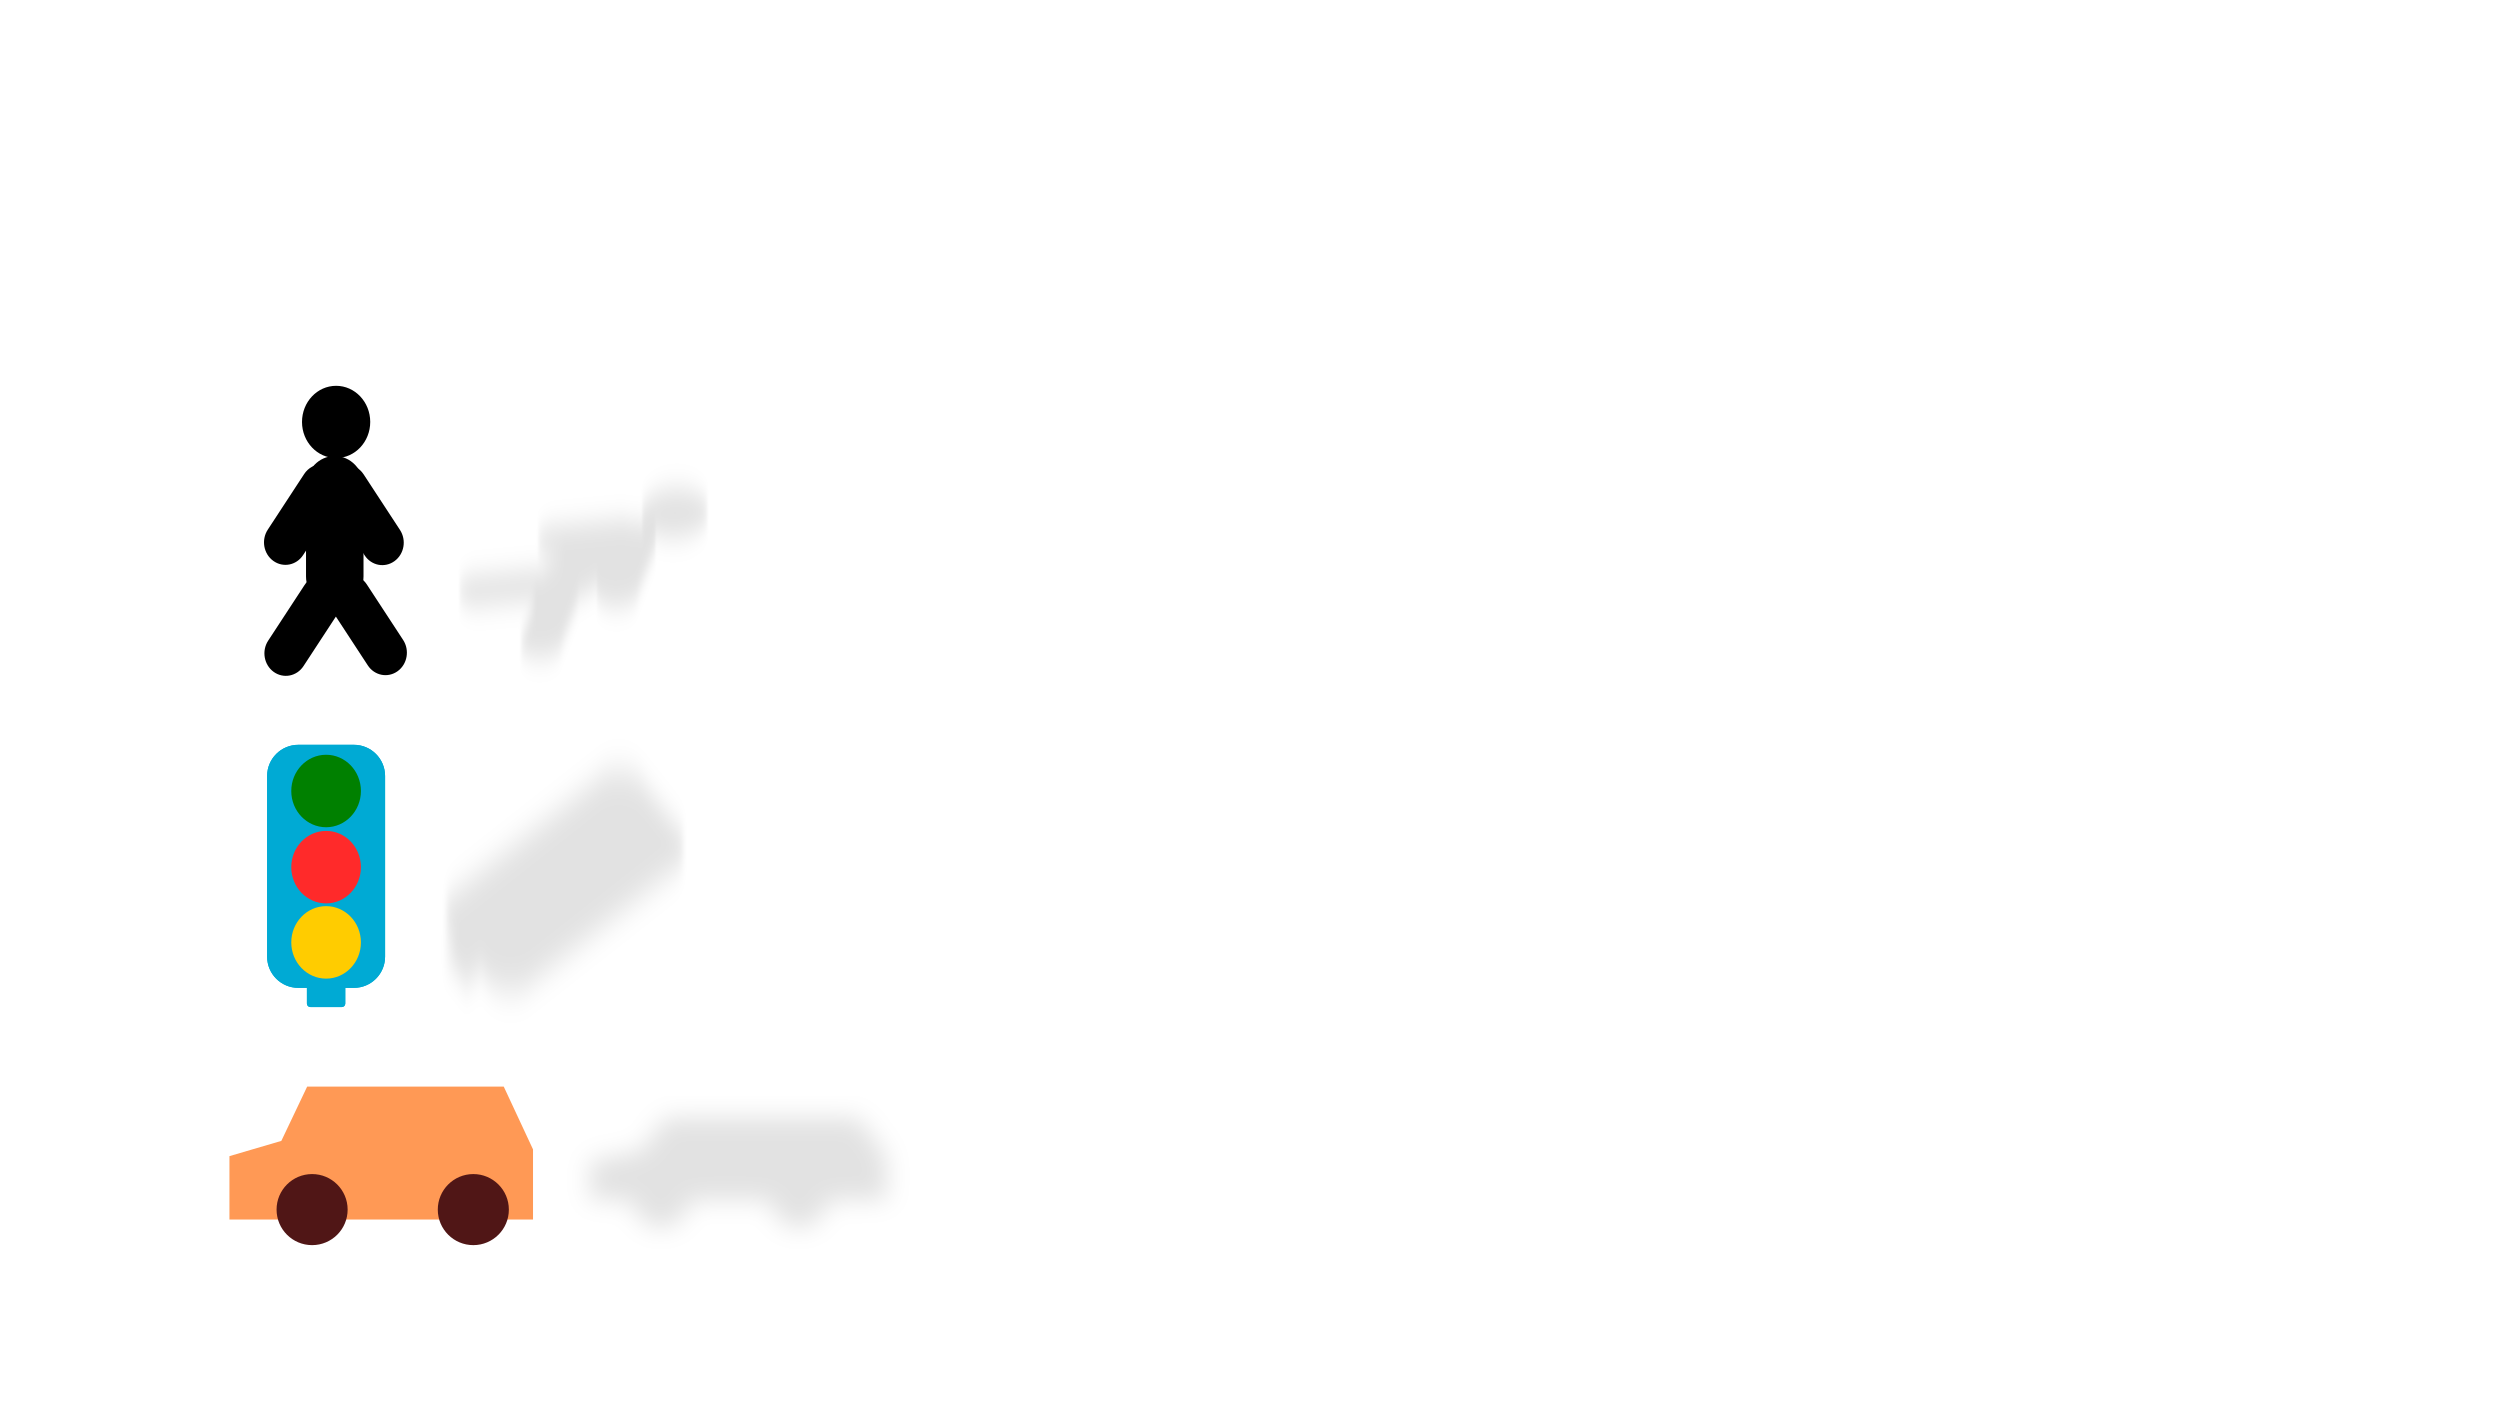
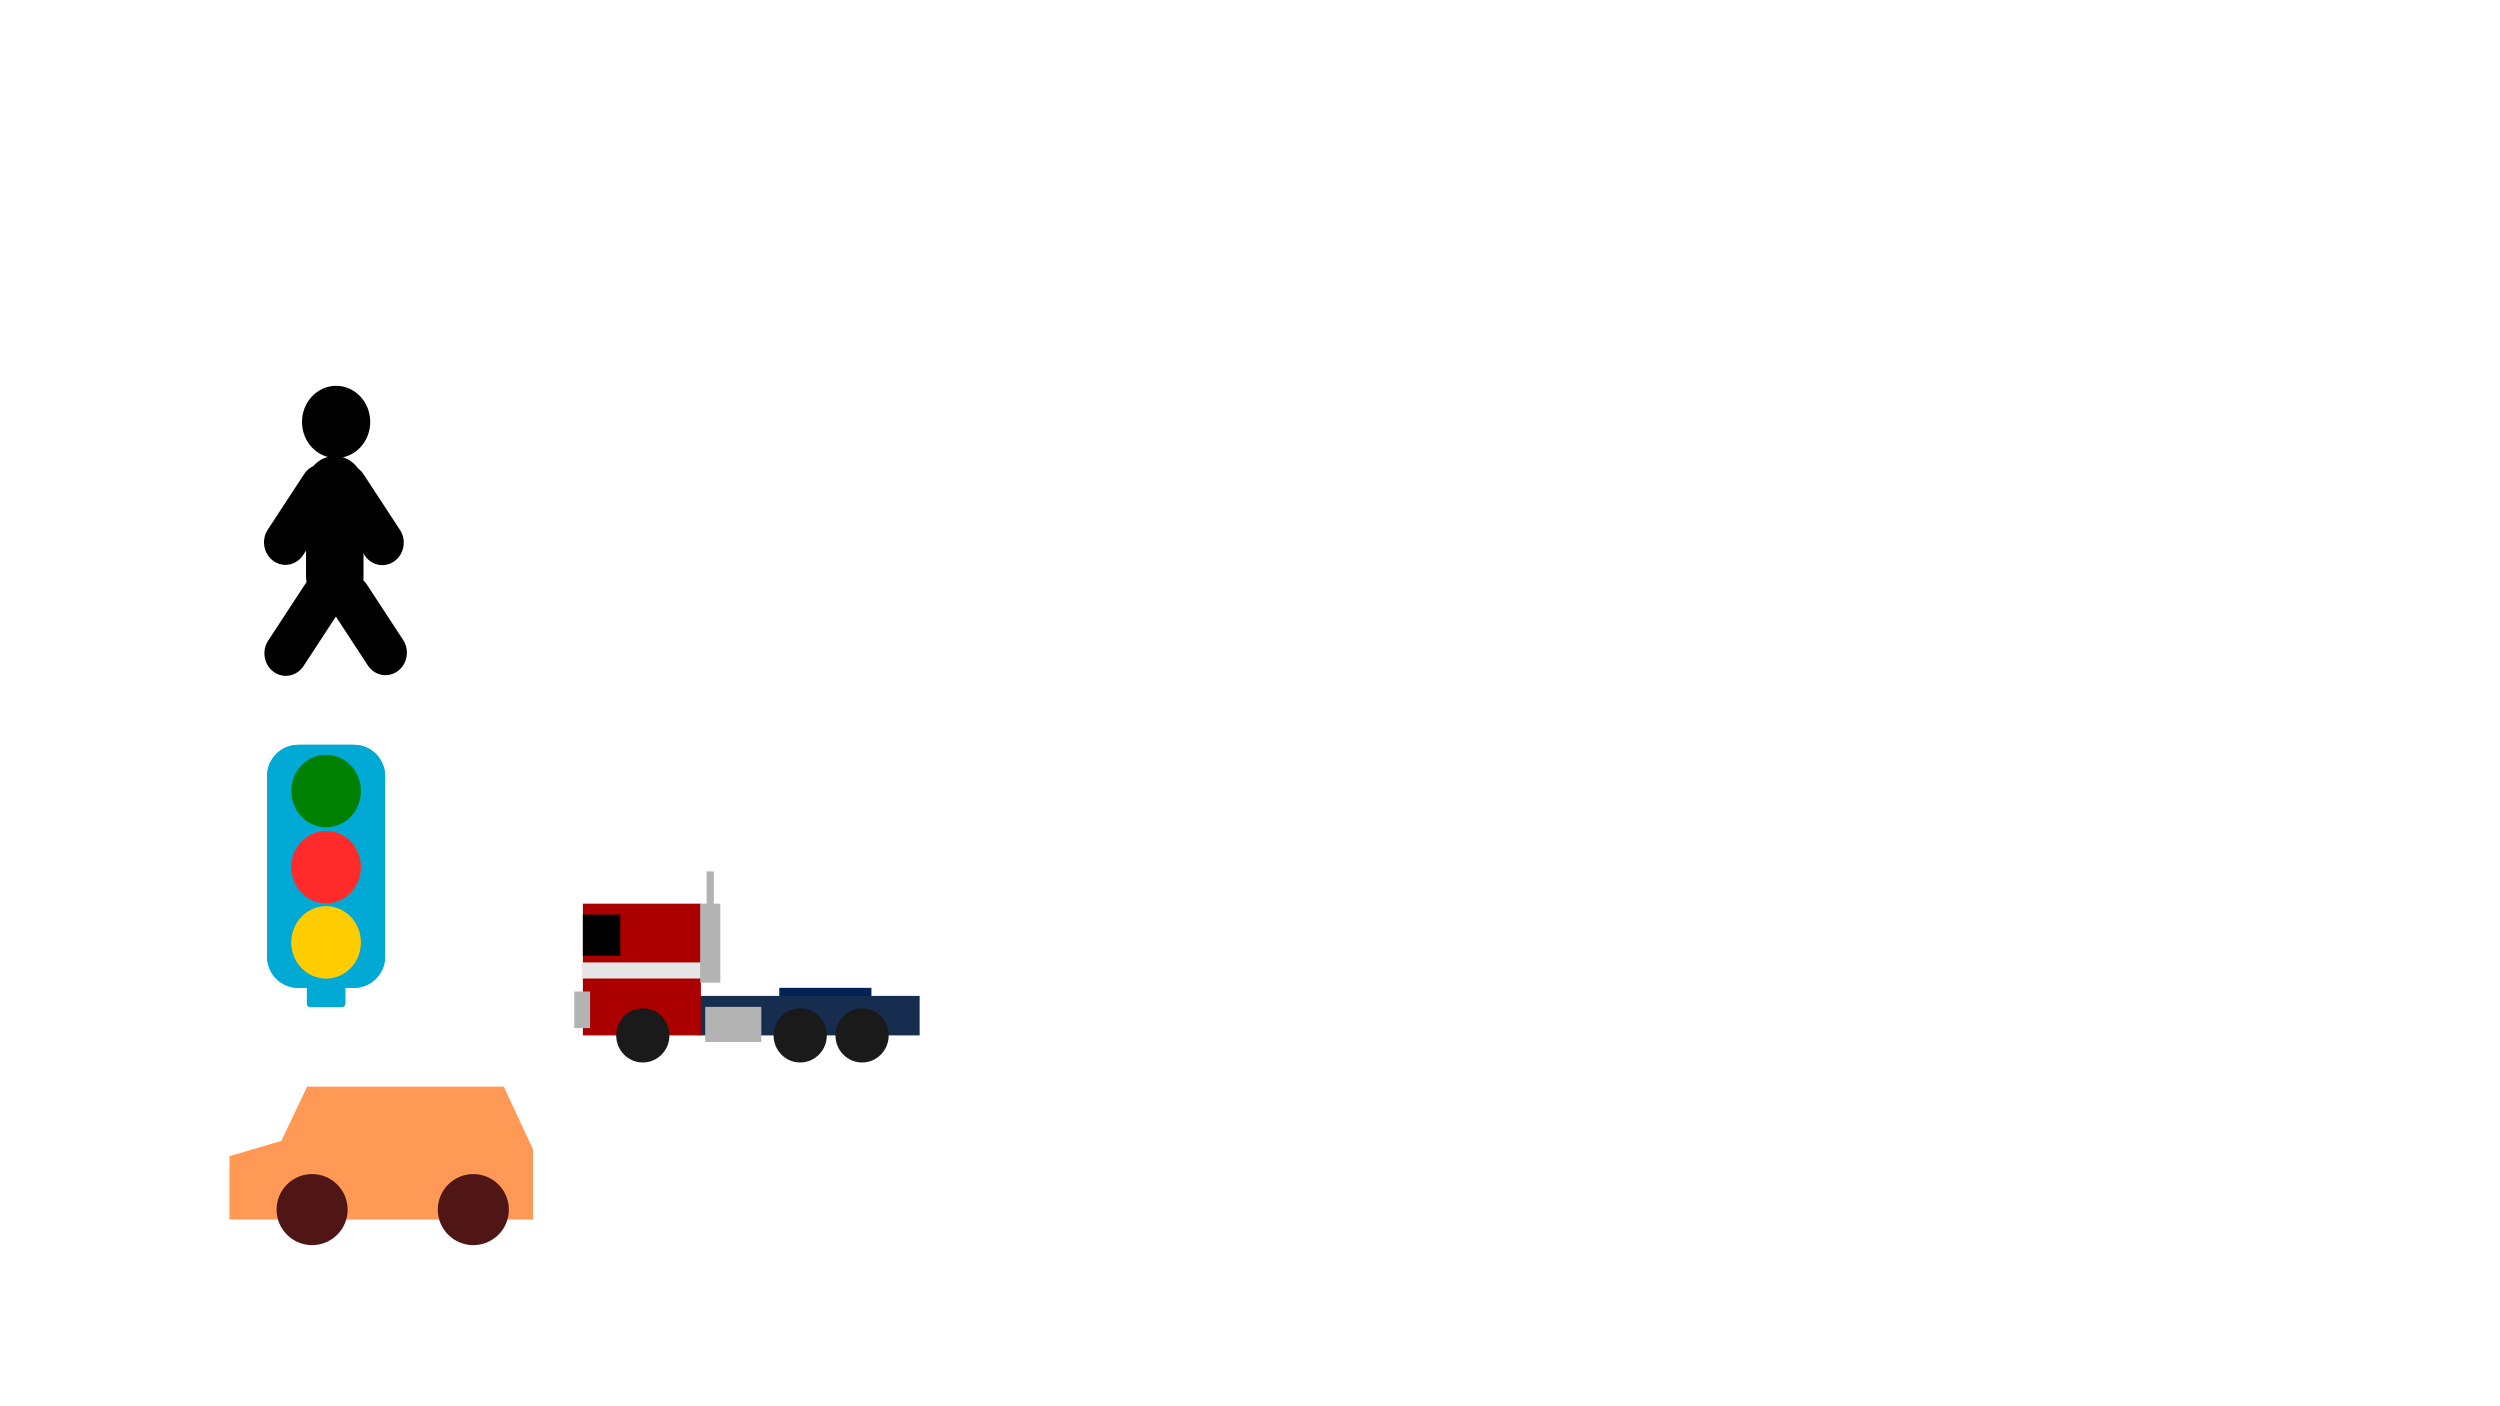
<svg xmlns="http://www.w3.org/2000/svg" width="1366" height="768" viewBox="0 0 1366 768" version="1.1" id="svg5">
-   <defs id="defs2">
-     <filter style="color-interpolation-filters:sRGB" id="filter1278" x="-0.232" y="-0.114" width="1.463" height="1.228">
-       <feGaussianBlur stdDeviation="7.535" id="feGaussianBlur1280" />
-     </filter>
-     <filter style="color-interpolation-filters:sRGB" id="filter2941" x="-0.249" y="-0.112" width="1.498" height="1.224">
-       <feGaussianBlur stdDeviation="6.694" id="feGaussianBlur2943" />
-     </filter>
-     <filter style="color-interpolation-filters:sRGB" id="filter6862" x="-0.098" y="-0.187" width="1.195" height="1.374">
-       <feGaussianBlur stdDeviation="6.75" id="feGaussianBlur6864" />
-     </filter>
-   </defs>
+   <defs id="defs2" />
  <g id="layer1">
    <g id="g1288" transform="translate(-61.35515,-34.17249)">
      <rect style="fill:#000000;stroke-width:0.466" id="rect61" width="31.413" height="82.223" x="228.565" y="283.352" ry="16.445" />
      <rect style="fill:#000000;stroke-width:0.348" id="rect61-2" width="23.782" height="60.492" x="384.698" y="142.079" ry="12.098" transform="matrix(0.8114391,0.584437,-0.5474455,0.8368414,0,0)" />
      <rect style="fill:#000000;stroke-width:0.348" id="rect61-2-3" width="23.782" height="60.492" x="-25.568" y="428.15" ry="12.098" transform="matrix(-0.8114391,0.584437,0.5474455,0.8368414,0,0)" />
      <path id="rect61-2-3-9" style="fill:#000000;stroke-width:0.347" d="m 250.287,288.003 c -2.252,0.019 -4.527,0.724 -6.531,2.168 -5.345,3.85 -6.695,11.463 -3.025,17.072 l 19.869,30.375 c 3.669,5.609 10.928,7.024 16.273,3.174 5.345,-3.85 6.695,-11.465 3.025,-17.074 l -19.869,-30.373 c -2.293,-3.506 -5.988,-5.374 -9.742,-5.342 z" />
      <path id="rect61-2-3-9-9" style="fill:#000000;stroke-width:0.347" d="m 237.281,287.857 c 2.252,0.019 4.527,0.724 6.531,2.168 5.345,3.85 6.695,11.463 3.025,17.072 l -19.869,30.375 c -3.669,5.609 -10.928,7.024 -16.273,3.174 -5.345,-3.85 -6.695,-11.465 -3.025,-17.074 l 19.869,-30.373 c 2.293,-3.506 5.988,-5.374 9.742,-5.342 z" />
      <path style="fill:#000000;stroke-width:0.687" id="path423" d="m 263.647,264.715 a 18.637,19.734 0 0 1 -18.625,19.734 18.637,19.734 0 0 1 -18.649,-19.709 18.637,19.734 0 0 1 18.602,-19.758 18.637,19.734 0 0 1 18.672,19.684" />
-     </g>
-     <g id="g1276" style="opacity:0.116;filter:url(#filter1278)" transform="matrix(0.6103488,0.521382,-0.7110271,0.4475566,599.5797,27.03562)">
-       <g id="g569" transform="translate(-127.3149,92.78593)">
-         <rect style="fill:#000000;stroke-width:0.466" id="rect61-7" width="31.413" height="82.223" x="230.113" y="352.888" ry="16.445" />
-         <rect style="fill:#000000;stroke-width:0.348" id="rect61-2-0" width="23.782" height="60.492" x="424.1" y="197.655" ry="12.098" transform="matrix(0.8114391,0.584437,-0.5474455,0.8368414,0,0)" />
-         <rect style="fill:#000000;stroke-width:0.348" id="rect61-2-3-3" width="23.782" height="60.492" x="11.241" y="485.537" ry="12.098" transform="matrix(-0.8114391,0.584437,0.5474455,0.8368414,0,0)" />
-         <path id="rect61-2-3-9-98" style="fill:#000000;stroke-width:0.347" d="m 251.835,357.539 c -2.252,0.019 -4.527,0.724 -6.531,2.168 -5.345,3.85 -6.695,11.463 -3.025,17.072 l 19.869,30.375 c 3.669,5.609 10.928,7.024 16.273,3.174 5.345,-3.85 6.695,-11.465 3.025,-17.074 l -19.869,-30.373 c -2.293,-3.506 -5.988,-5.374 -9.742,-5.342 z" />
-         <path id="rect61-2-3-9-9-6" style="fill:#000000;stroke-width:0.347" d="m 238.829,357.393 c 2.252,0.019 4.527,0.724 6.531,2.168 5.345,3.85 6.695,11.463 3.025,17.072 l -19.869,30.375 c -3.669,5.609 -10.928,7.024 -16.273,3.174 -5.345,-3.85 -6.695,-11.465 -3.025,-17.074 l 19.869,-30.373 c 2.293,-3.506 5.988,-5.374 9.742,-5.342 z" />
-         <path style="fill:#000000;stroke-width:0.687" id="path423-5" d="m 265.195,334.251 a 18.637,19.734 0 0 1 -18.625,19.734 18.637,19.734 0 0 1 -18.649,-19.709 18.637,19.734 0 0 1 18.602,-19.758 18.637,19.734 0 0 1 18.673,19.684" />
-       </g>
    </g>
    <g id="g2835">
      <rect style="opacity:1;fill:#00aad4;fill-rule:nonzero;stroke-width:1.018" id="rect1491" width="64.462" height="132.807" x="145.948" y="406.963" ry="17.043" />
      <rect style="fill:#00aad4;fill-rule:nonzero;stroke-width:0.194" id="rect1491-8" width="20.969" height="14.756" x="167.694" y="535.498" ry="1.894" />
      <path style="opacity:1;fill:#ff2a2a;fill-rule:nonzero" id="path1805" d="m 197.207,473.813 a 19.028,19.805 0 0 1 -19.016,19.805 19.028,19.805 0 0 1 -19.04,-19.779 19.028,19.805 0 0 1 18.992,-19.829 19.028,19.805 0 0 1 19.064,19.754" />
      <path style="fill:#ffcc00;fill-rule:nonzero" id="path1805-0" d="m 197.207,514.917 a 19.028,19.805 0 0 1 -19.016,19.805 19.028,19.805 0 0 1 -19.04,-19.779 19.028,19.805 0 0 1 18.992,-19.829 19.028,19.805 0 0 1 19.064,19.754" />
      <path style="fill:#008000;fill-rule:nonzero" id="path1805-3" d="m 197.207,432.204 a 19.028,19.805 0 0 1 -19.016,19.805 19.028,19.805 0 0 1 -19.04,-19.779 19.028,19.805 0 0 1 18.992,-19.829 19.028,19.805 0 0 1 19.064,19.754" />
      <rect style="fill:#00aad4;fill-rule:nonzero;stroke-width:1.018" id="use2793" width="64.462" height="132.807" x="145.948" y="406.963" ry="17.043" />
      <rect style="fill:#00aad4;fill-rule:nonzero;stroke-width:0.194" id="use2795" width="20.969" height="14.756" x="167.694" y="535.498" ry="1.894" />
      <path style="fill:#ff2a2a;fill-rule:nonzero" id="use2797" d="m 197.207,473.813 a 19.028,19.805 0 0 1 -19.016,19.805 19.028,19.805 0 0 1 -19.04,-19.779 19.028,19.805 0 0 1 18.992,-19.829 19.028,19.805 0 0 1 19.064,19.754" />
      <path style="fill:#ffcc00;fill-rule:nonzero" id="use2799" d="m 197.207,514.917 a 19.028,19.805 0 0 1 -19.016,19.805 19.028,19.805 0 0 1 -19.04,-19.779 19.028,19.805 0 0 1 18.992,-19.829 19.028,19.805 0 0 1 19.064,19.754" />
      <path style="fill:#008000;fill-rule:nonzero" id="use2801" d="m 197.207,432.204 a 19.028,19.805 0 0 1 -19.016,19.805 19.028,19.805 0 0 1 -19.04,-19.779 19.028,19.805 0 0 1 18.992,-19.829 19.028,19.805 0 0 1 19.064,19.754" />
    </g>
-     <g id="g2835-1" transform="rotate(51.80039,235.1147,611.6353)" style="opacity:0.116;mix-blend-mode:normal;fill:#000000;filter:url(#filter2941)">
-       <rect style="opacity:1;fill:#000000;fill-rule:nonzero;stroke-width:1.018" id="rect1491-4" width="64.462" height="132.807" x="145.948" y="406.963" ry="17.043" />
-       <rect style="fill:#000000;fill-rule:nonzero;stroke-width:0.194" id="rect1491-8-7" width="20.969" height="14.756" x="167.694" y="535.498" ry="1.894" />
-       <path style="opacity:1;fill:#000000;fill-rule:nonzero" id="path1805-1" d="m 197.207,473.813 a 19.028,19.805 0 0 1 -19.016,19.805 19.028,19.805 0 0 1 -19.04,-19.779 19.028,19.805 0 0 1 18.992,-19.829 19.028,19.805 0 0 1 19.064,19.754" />
-       <path style="fill:#000000;fill-rule:nonzero" id="path1805-0-3" d="m 197.207,514.917 a 19.028,19.805 0 0 1 -19.016,19.805 19.028,19.805 0 0 1 -19.04,-19.779 19.028,19.805 0 0 1 18.992,-19.829 19.028,19.805 0 0 1 19.064,19.754" />
-       <path style="fill:#000000;fill-rule:nonzero" id="path1805-3-8" d="m 197.207,432.204 a 19.028,19.805 0 0 1 -19.016,19.805 19.028,19.805 0 0 1 -19.04,-19.779 19.028,19.805 0 0 1 18.992,-19.829 19.028,19.805 0 0 1 19.064,19.754" />
-       <rect style="fill:#000000;fill-rule:nonzero;stroke-width:1.018" id="use2793-4" width="64.462" height="132.807" x="145.948" y="406.963" ry="17.043" />
-       <rect style="fill:#000000;fill-rule:nonzero;stroke-width:0.194" id="use2795-8" width="20.969" height="14.756" x="167.694" y="535.498" ry="1.894" />
-       <path style="fill:#000000;fill-rule:nonzero" id="use2797-0" d="m 197.207,473.813 a 19.028,19.805 0 0 1 -19.016,19.805 19.028,19.805 0 0 1 -19.04,-19.779 19.028,19.805 0 0 1 18.992,-19.829 19.028,19.805 0 0 1 19.064,19.754" />
-       <path style="fill:#000000;fill-rule:nonzero" id="use2799-4" d="m 197.207,514.917 a 19.028,19.805 0 0 1 -19.016,19.805 19.028,19.805 0 0 1 -19.04,-19.779 19.028,19.805 0 0 1 18.992,-19.829 19.028,19.805 0 0 1 19.064,19.754" />
-       <path style="fill:#000000;fill-rule:nonzero" id="use2801-6" d="m 197.207,432.204 a 19.028,19.805 0 0 1 -19.016,19.805 19.028,19.805 0 0 1 -19.04,-19.779 19.028,19.805 0 0 1 18.992,-19.829 19.028,19.805 0 0 1 19.064,19.754" />
-     </g>
    <g id="g6823">
      <path id="rect4444" style="opacity:1;fill:#ff9955" d="m 125.37,631.709 28.351,-8.33 14.117,-29.67 h 107.404 l 16,34.327 v 38.327 h -165.873 z" />
      <path style="opacity:1;fill:#501616;fill-rule:nonzero;stroke-width:0.981" id="path4496" d="m 189.949,660.927 a 19.416,19.416 0 0 1 -19.404,19.416 19.416,19.416 0 0 1 -19.428,-19.392 19.416,19.416 0 0 1 19.379,-19.441 19.416,19.416 0 0 1 19.453,19.367" />
      <path style="fill:#501616;fill-rule:nonzero;stroke-width:0.981" id="path4496-0" d="m 278.04,660.927 a 19.416,19.416 0 0 1 -19.404,19.416 19.416,19.416 0 0 1 -19.428,-19.392 19.416,19.416 0 0 1 19.379,-19.441 19.416,19.416 0 0 1 19.453,19.367" />
    </g>
-     <g id="g6823-7" transform="translate(218.8496,-2.505069)" style="fill:#000000;filter:url(#filter6862);opacity:0.116">
-       <g id="g6869">
-         <g id="g6874">
-           <path id="rect4444-5" style="opacity:1;fill:#000000;stroke-width:0.778" d="m 103.624,636.701 27.687,-5.168 13.787,-18.408 h 104.89 l 15.625,21.297 v 23.779 H 103.624 Z" />
-           <path style="opacity:1;fill:#000000;fill-rule:nonzero;stroke-width:0.945" id="path4496-06" d="m 158.923,652.309 a 16.626,21.044 0 0 1 -16.616,21.044 16.626,21.044 0 0 1 -16.637,-21.018 16.626,21.044 0 0 1 16.595,-21.071 16.626,21.044 0 0 1 16.658,20.991" />
-           <path style="fill:#000000;fill-rule:nonzero;stroke-width:0.945" id="path4496-0-4" d="m 234.356,652.309 a 16.626,21.044 0 0 1 -16.616,21.044 16.626,21.044 0 0 1 -16.637,-21.018 16.626,21.044 0 0 1 16.595,-21.071 16.626,21.044 0 0 1 16.658,20.991" />
-         </g>
-       </g>
+     <g id="g462">
+       <rect style="fill:#002255;stroke-width:0.59" id="rect1333-6-1" width="50.327" height="4.799" x="425.821" y="539.753" />
+       <rect style="fill:#162d50;stroke-width:1.021" id="rect1357" width="120.312" height="21.595" x="382.178" y="544.152" />
+       <rect style="fill:#b3b3b3;stroke-width:0.921" id="rect1333" width="30.668" height="19.196" x="385.324" y="550.15" />
+       <path style="fill:#1a1a1a;stroke-width:1.021" id="path1175-2" d="m 451.771,565.747 a 14.548,14.797 0 0 1 -14.538,14.797 14.548,14.797 0 0 1 -14.557,-14.778 14.548,14.797 0 0 1 14.52,-14.816 14.548,14.797 0 0 1 14.575,14.759" />
+       <path style="fill:#1a1a1a;stroke-width:1.021" id="path1175-2-7" d="m 485.584,565.747 a 14.548,14.797 0 0 1 -14.538,14.797 14.548,14.797 0 0 1 -14.557,-14.778 14.548,14.797 0 0 1 14.52,-14.816 14.548,14.797 0 0 1 14.575,14.759" />
+       <rect style="fill:#aa0000;stroke-width:0.844" id="rect408" width="64.481" height="71.985" x="318.484" y="493.762" />
+       <rect style="fill:#e6e6e6;stroke-width:0.654" id="rect1121" width="64.481" height="8.798" x="318.484" y="525.865" />
+       <rect style="fill:#b3b3b3;stroke-width:0.499" id="rect1333-6" width="8.65" height="19.996" x="313.766" y="541.752" />
+       <rect style="fill:#b3b3b3;stroke-width:0.337" id="rect1333-6-0-3" width="3.932" height="19.996" x="386.11" y="476.143" />
+       <rect style="fill:#b3b3b3;stroke-width:0.828" id="rect1333-6-0-3-9" width="11.009" height="43.191" x="382.572" y="493.762" />
+       <rect style="fill:#000000;stroke-width:0.679" id="rect2381" width="20.445" height="22.395" x="318.484" y="499.738" />
+       <path style="fill:#1a1a1a;stroke-width:1.021" id="path1175" d="m 365.783,565.747 a 14.548,14.797 0 0 1 -14.538,14.797 14.548,14.797 0 0 1 -14.557,-14.778 14.548,14.797 0 0 1 14.52,-14.816 14.548,14.797 0 0 1 14.575,14.759" />
    </g>
  </g>
</svg>
